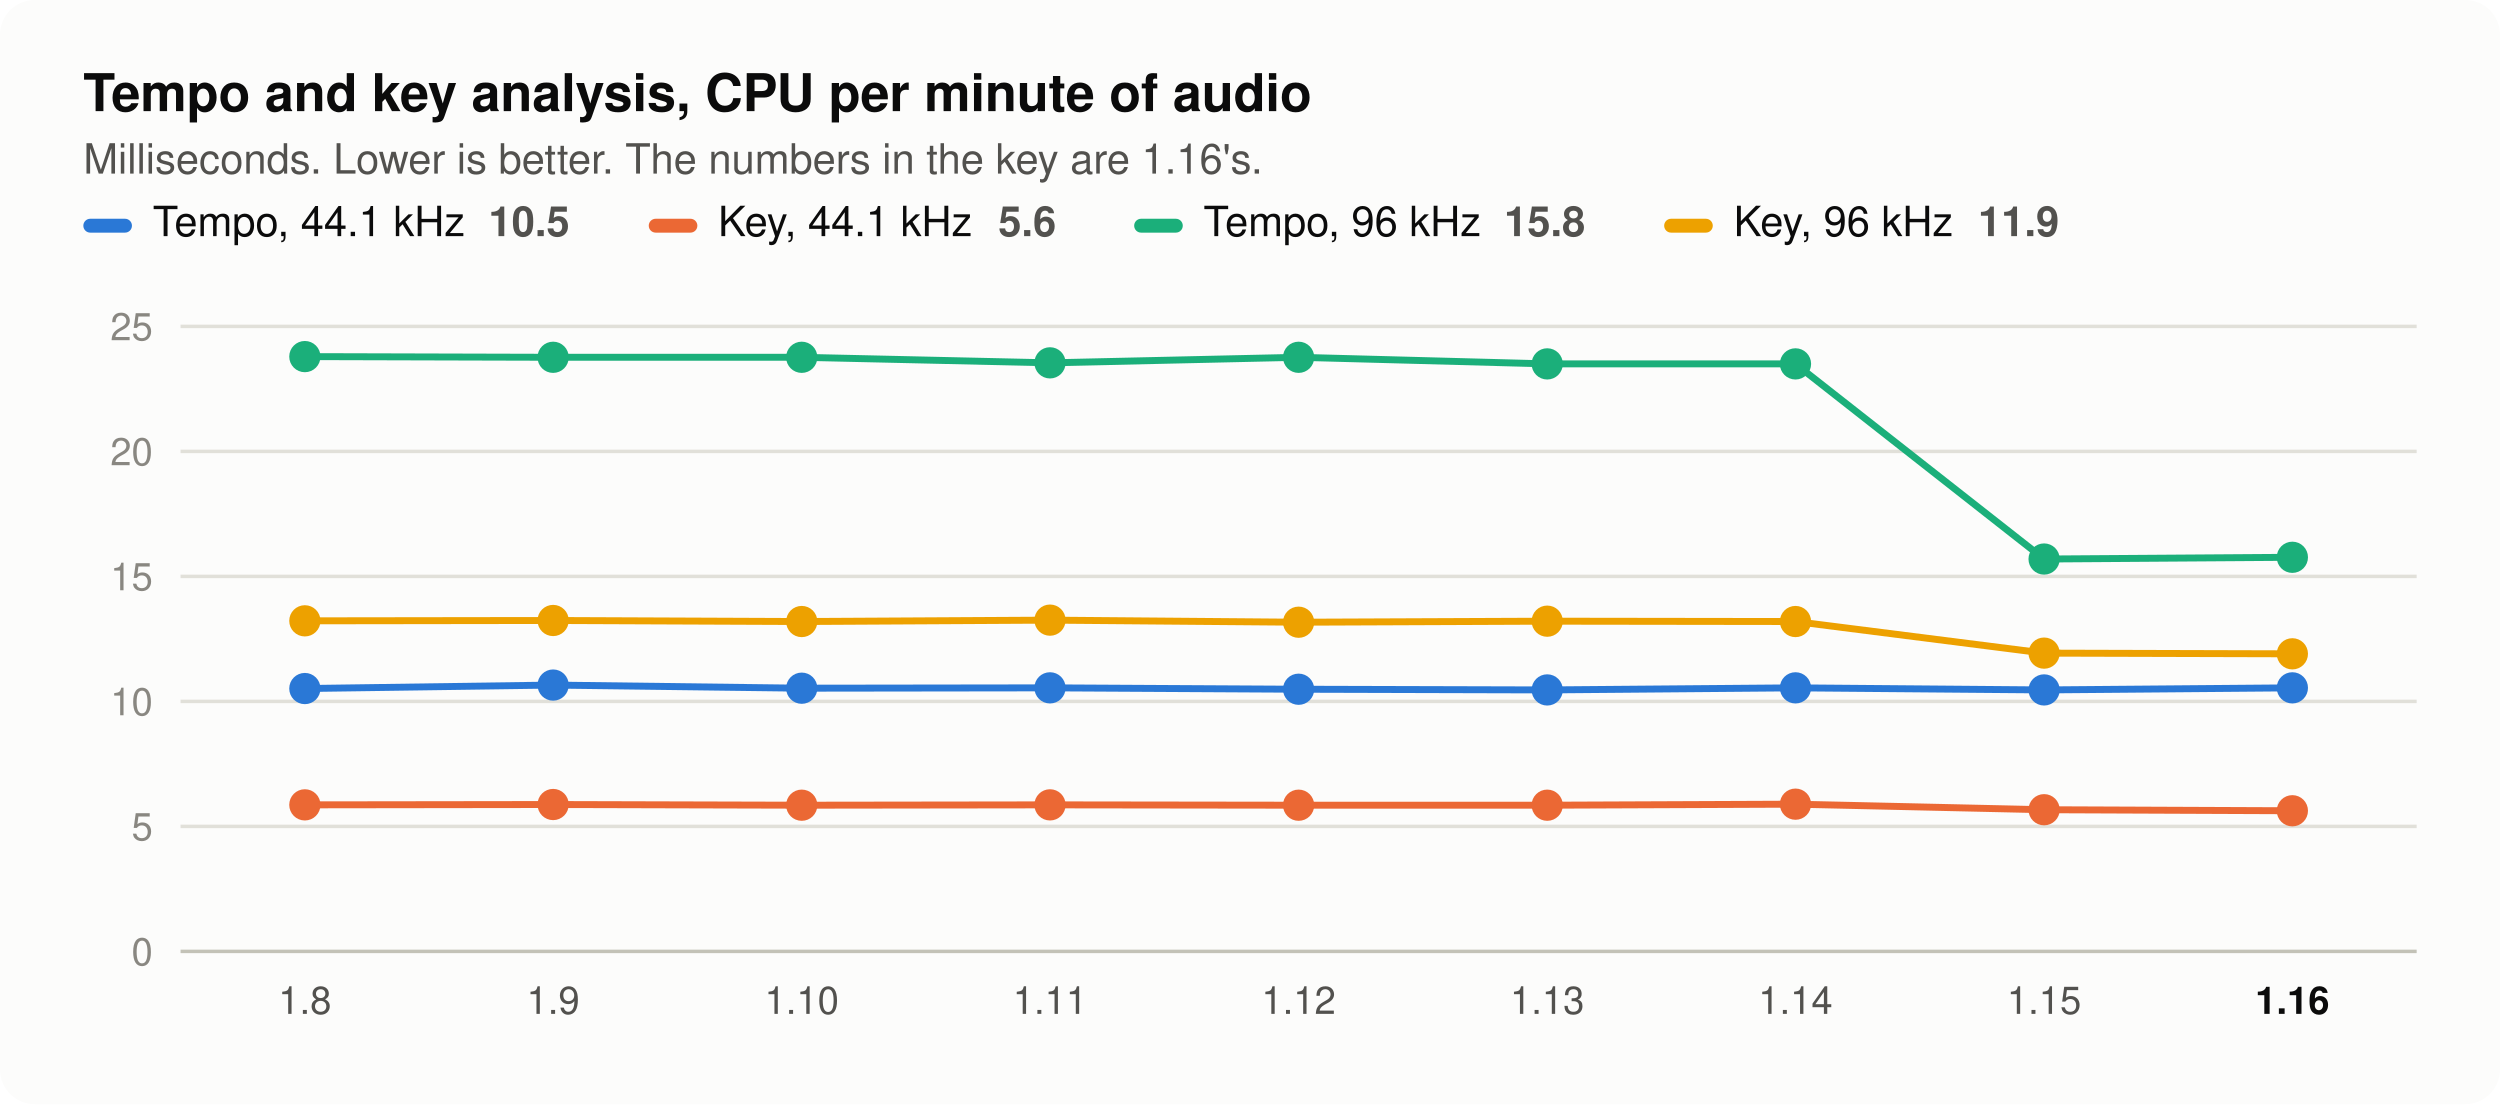
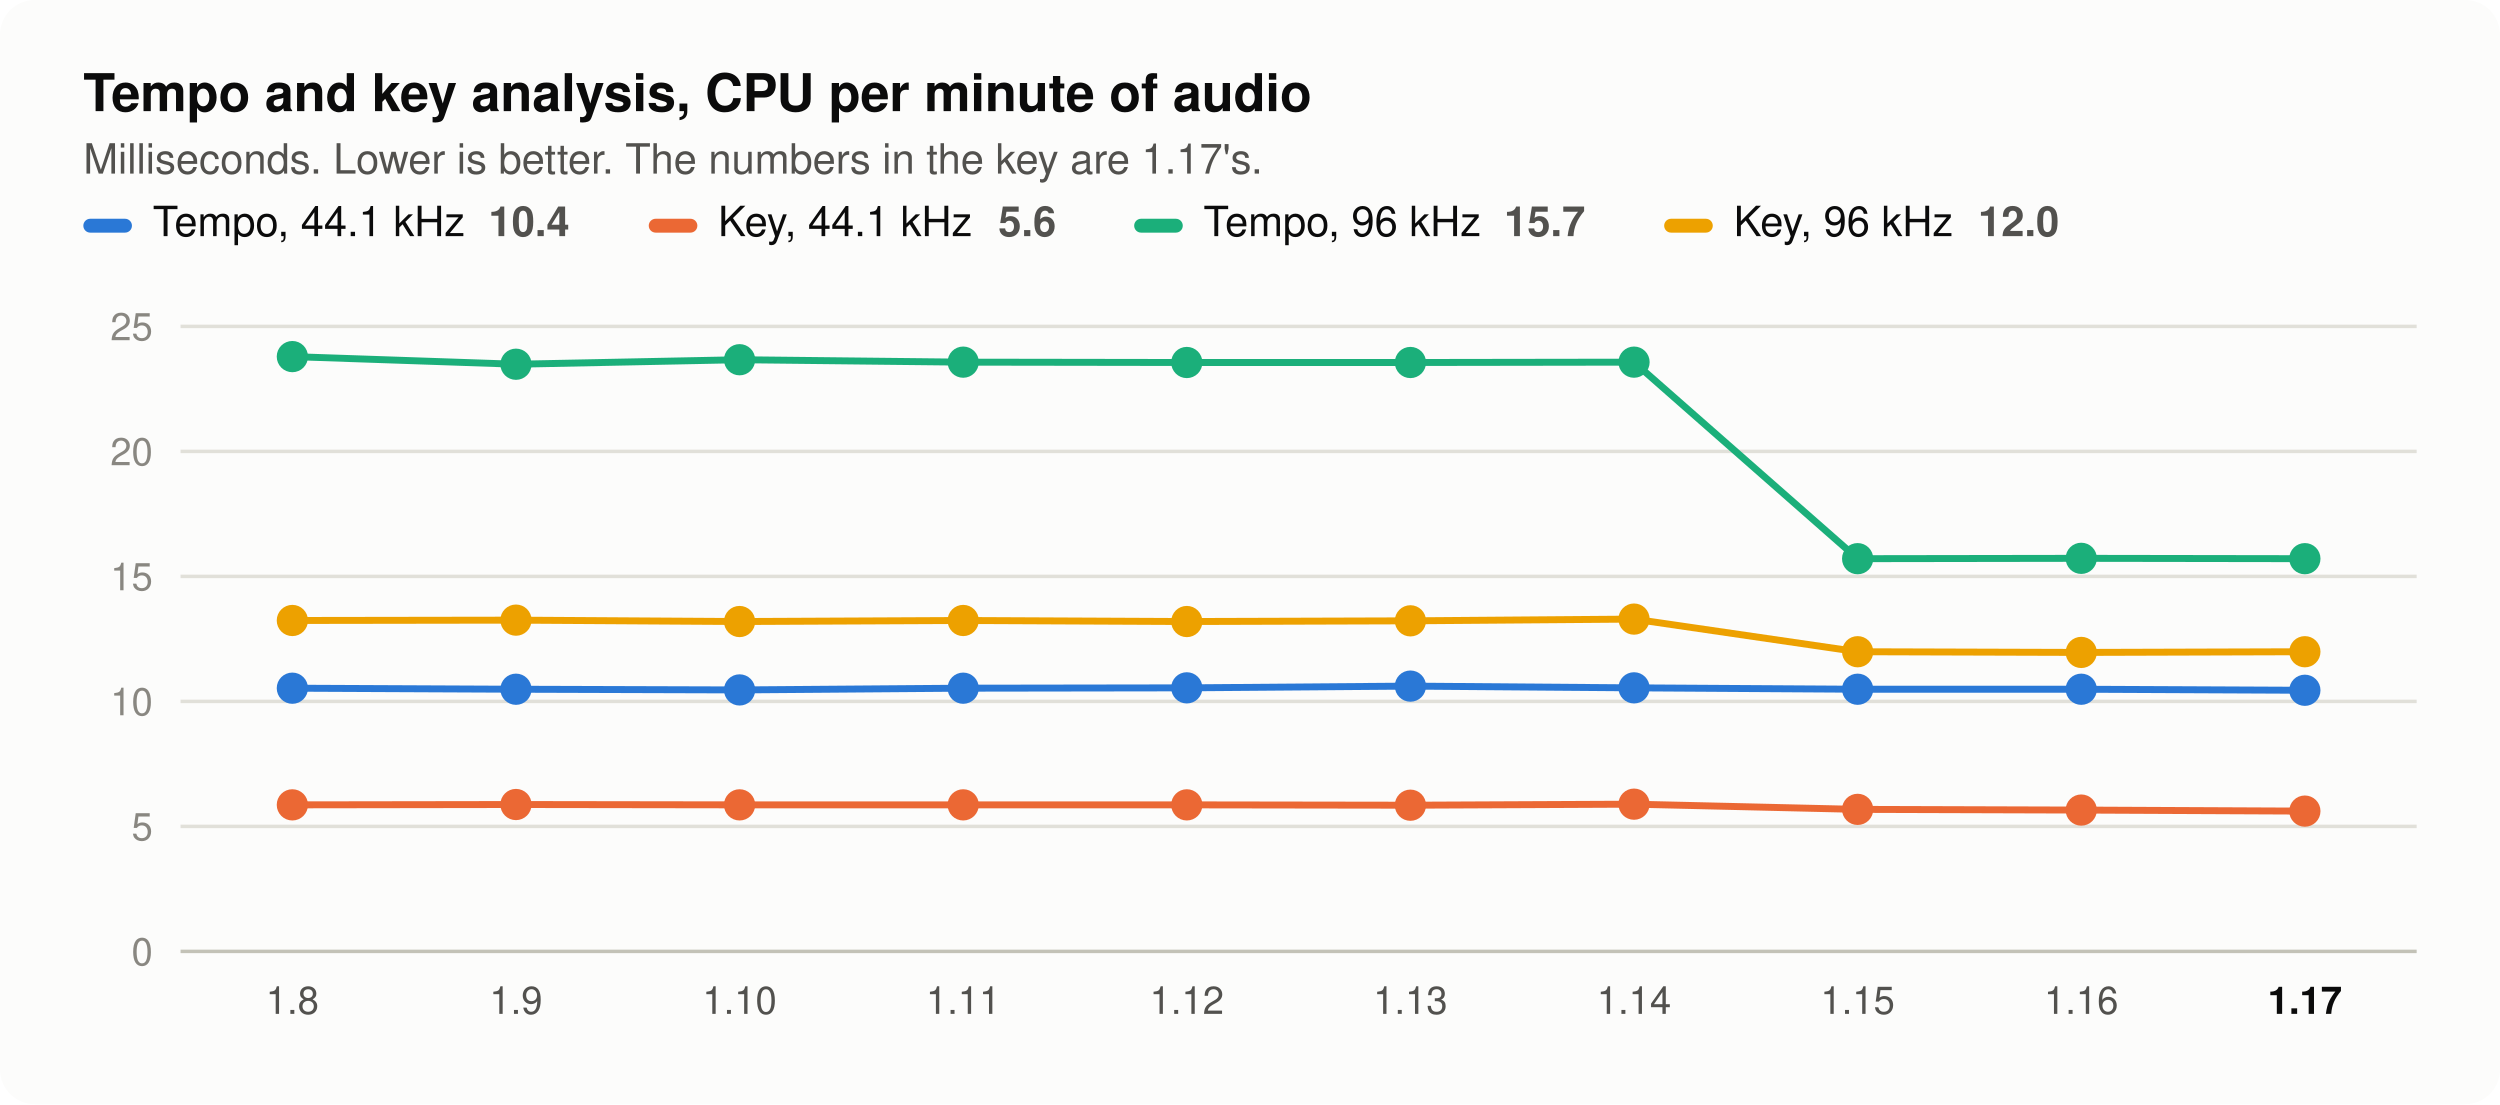
<svg xmlns="http://www.w3.org/2000/svg" viewBox="0 0 720 318" width="720" height="318" font-family="-apple-system,BlinkMacSystemFont,'Segoe UI',Helvetica,Arial,sans-serif" role="img" aria-label="Tempo and key analysis, CPU per minute of audio">
  <style>.bg{fill:#fcfcfb}.t{fill:#0b0b0b}.m{fill:#52514e}.q{fill:#898781}.box{fill:#f0efec}.g{stroke:#e1e0d9}.a{stroke:#c3c2b7}.k{stroke:#b9b8b2}.ring{stroke:#fcfcfb}.s0{fill:#2a78d6;stroke:#2a78d6}.s1{fill:#eb6834;stroke:#eb6834}.s2{fill:#1baf7a;stroke:#1baf7a}.s3{fill:#eda100;stroke:#eda100}@media (prefers-color-scheme:dark){.bg{fill:#1a1a19}.t{fill:#f0efec}.m{fill:#c3c2b7}.q{fill:#898781}.box{fill:#262624}.g{stroke:#2c2c2a}.a{stroke:#383835}.k{stroke:#55554f}.ring{stroke:#1a1a19}.s0{fill:#3987e5;stroke:#3987e5}.s1{fill:#d95926;stroke:#d95926}.s2{fill:#199e70;stroke:#199e70}.s3{fill:#c98500;stroke:#c98500}}text{font-variant-numeric:tabular-nums}.ln{fill:none;stroke-linejoin:round;stroke-linecap:round}rect.s0,rect.s1,rect.s2,rect.s3,rect.s4,rect.s5,rect.s6,rect.s7,rect.sg{stroke:none}</style>
  <rect class="bg" width="720" height="318" rx="10" />
  <text class="t" x="24.0" y="32.0" font-size="15" text-anchor="start" font-weight="600">Tempo and key analysis, CPU per minute of audio</text>
-   <text class="m" x="24.0" y="50.0" font-size="12" text-anchor="start">Milliseconds. Lower is better. The numbers in the key are 1.16's.</text>
+   <text class="m" x="24.0" y="50.0" font-size="12" text-anchor="start">Milliseconds. Lower is better. The numbers in the key are 1.17's.</text>
  <rect class="s0" x="24" y="63.0" width="14" height="4" rx="2" />
  <text class="t" x="44.0" y="68.0" font-size="12" text-anchor="start">Tempo, 44.1 kHz</text>
-   <text class="m" x="140.7" y="68.0" font-size="12" text-anchor="start" font-weight="600">10.5</text>
+   <text class="m" x="140.7" y="68.0" font-size="12" text-anchor="start" font-weight="600">10.4</text>
  <rect class="s1" x="186.84" y="63.0" width="14" height="4" rx="2" />
  <text class="t" x="206.8" y="68.0" font-size="12" text-anchor="start">Key, 44.1 kHz</text>
  <text class="m" x="287.5" y="68.0" font-size="12" text-anchor="start" font-weight="600">5.6</text>
  <rect class="s2" x="326.64" y="63.0" width="14" height="4" rx="2" />
  <text class="t" x="346.6" y="68.0" font-size="12" text-anchor="start">Tempo, 96 kHz</text>
-   <text class="m" x="433.2" y="68.0" font-size="12" text-anchor="start" font-weight="600">15.8</text>
+   <text class="m" x="433.2" y="68.0" font-size="12" text-anchor="start" font-weight="600">15.7</text>
  <rect class="s3" x="479.28" y="63.0" width="14" height="4" rx="2" />
  <text class="t" x="499.3" y="68.0" font-size="12" text-anchor="start">Key, 96 kHz</text>
-   <text class="m" x="569.7" y="68.0" font-size="12" text-anchor="start" font-weight="600">11.9</text>
+   <text class="m" x="569.7" y="68.0" font-size="12" text-anchor="start" font-weight="600">12.0</text>
  <line class="a" x1="52.0" y1="274.0" x2="696.0" y2="274.0" stroke-width="1" />
  <text class="q" x="44.0" y="278.0" font-size="11" text-anchor="end">0</text>
  <line class="g" x1="52.0" y1="238.0" x2="696.0" y2="238.0" stroke-width="1" />
  <text class="q" x="44.0" y="242.0" font-size="11" text-anchor="end">5</text>
  <line class="g" x1="52.0" y1="202.0" x2="696.0" y2="202.0" stroke-width="1" />
  <text class="q" x="44.0" y="206.0" font-size="11" text-anchor="end">10</text>
  <line class="g" x1="52.0" y1="166.0" x2="696.0" y2="166.0" stroke-width="1" />
  <text class="q" x="44.0" y="170.0" font-size="11" text-anchor="end">15</text>
  <line class="g" x1="52.0" y1="130.0" x2="696.0" y2="130.0" stroke-width="1" />
  <text class="q" x="44.0" y="134.0" font-size="11" text-anchor="end">20</text>
  <line class="g" x1="52.0" y1="94.0" x2="696.0" y2="94.0" stroke-width="1" />
  <text class="q" x="44.0" y="98.0" font-size="11" text-anchor="end">25</text>
-   <text class="m" x="87.8" y="292.0" font-size="11" text-anchor="middle">1.8</text>
-   <text class="m" x="159.3" y="292.0" font-size="11" text-anchor="middle">1.9</text>
-   <text class="m" x="230.9" y="292.0" font-size="11" text-anchor="middle">1.10</text>
-   <text class="m" x="302.4" y="292.0" font-size="11" text-anchor="middle">1.11</text>
-   <text class="m" x="374.0" y="292.0" font-size="11" text-anchor="middle">1.12</text>
-   <text class="m" x="445.6" y="292.0" font-size="11" text-anchor="middle">1.13</text>
-   <text class="m" x="517.1" y="292.0" font-size="11" text-anchor="middle">1.14</text>
-   <text class="m" x="588.7" y="292.0" font-size="11" text-anchor="middle">1.15</text>
-   <text class="t" x="660.2" y="292.0" font-size="11" text-anchor="middle" font-weight="600">1.16</text>
-   <path class="ln s0" stroke-width="2" d="M87.8,198.3 L159.3,197.3 L230.9,198.2 L302.4,198.1 L374.0,198.5 L445.6,198.7 L517.1,198.1 L588.7,198.7 L660.2,198.1" />
-   <circle class="s0 ring" cx="87.8" cy="198.3" r="3.5" stroke-width="2" />
-   <circle class="s0 ring" cx="159.3" cy="197.3" r="3.5" stroke-width="2" />
-   <circle class="s0 ring" cx="230.9" cy="198.2" r="3.5" stroke-width="2" />
-   <circle class="s0 ring" cx="302.4" cy="198.1" r="3.5" stroke-width="2" />
-   <circle class="s0 ring" cx="374.0" cy="198.5" r="3.5" stroke-width="2" />
-   <circle class="s0 ring" cx="445.6" cy="198.7" r="3.5" stroke-width="2" />
-   <circle class="s0 ring" cx="517.1" cy="198.1" r="3.5" stroke-width="2" />
-   <circle class="s0 ring" cx="588.7" cy="198.7" r="3.5" stroke-width="2" />
-   <circle class="s0 ring" cx="660.2" cy="198.1" r="3.5" stroke-width="2" />
-   <path class="ln s1" stroke-width="2" d="M87.8,231.8 L159.3,231.7 L230.9,231.9 L302.4,231.8 L374.0,231.9 L445.6,231.9 L517.1,231.6 L588.7,233.2 L660.2,233.5" />
-   <circle class="s1 ring" cx="87.8" cy="231.8" r="3.5" stroke-width="2" />
-   <circle class="s1 ring" cx="159.3" cy="231.7" r="3.5" stroke-width="2" />
-   <circle class="s1 ring" cx="230.9" cy="231.9" r="3.5" stroke-width="2" />
-   <circle class="s1 ring" cx="302.4" cy="231.8" r="3.5" stroke-width="2" />
-   <circle class="s1 ring" cx="374.0" cy="231.9" r="3.5" stroke-width="2" />
-   <circle class="s1 ring" cx="445.6" cy="231.9" r="3.5" stroke-width="2" />
-   <circle class="s1 ring" cx="517.1" cy="231.6" r="3.5" stroke-width="2" />
-   <circle class="s1 ring" cx="588.7" cy="233.2" r="3.5" stroke-width="2" />
-   <circle class="s1 ring" cx="660.2" cy="233.5" r="3.5" stroke-width="2" />
-   <path class="ln s2" stroke-width="2" d="M87.8,102.7 L159.3,102.9 L230.9,102.9 L302.4,104.5 L374.0,102.9 L445.6,104.8 L517.1,104.8 L588.7,161.0 L660.2,160.5" />
-   <circle class="s2 ring" cx="87.8" cy="102.7" r="3.5" stroke-width="2" />
-   <circle class="s2 ring" cx="159.3" cy="102.9" r="3.5" stroke-width="2" />
-   <circle class="s2 ring" cx="230.9" cy="102.9" r="3.5" stroke-width="2" />
-   <circle class="s2 ring" cx="302.4" cy="104.5" r="3.5" stroke-width="2" />
-   <circle class="s2 ring" cx="374.0" cy="102.9" r="3.5" stroke-width="2" />
-   <circle class="s2 ring" cx="445.6" cy="104.8" r="3.5" stroke-width="2" />
-   <circle class="s2 ring" cx="517.1" cy="104.8" r="3.5" stroke-width="2" />
-   <circle class="s2 ring" cx="588.7" cy="161.0" r="3.5" stroke-width="2" />
-   <circle class="s2 ring" cx="660.2" cy="160.5" r="3.5" stroke-width="2" />
-   <path class="ln s3" stroke-width="2" d="M87.8,178.8 L159.3,178.7 L230.9,179.0 L302.4,178.6 L374.0,179.2 L445.6,178.9 L517.1,179.0 L588.7,188.1 L660.2,188.3" />
-   <circle class="s3 ring" cx="87.8" cy="178.8" r="3.5" stroke-width="2" />
-   <circle class="s3 ring" cx="159.3" cy="178.7" r="3.5" stroke-width="2" />
-   <circle class="s3 ring" cx="230.9" cy="179.0" r="3.5" stroke-width="2" />
-   <circle class="s3 ring" cx="302.4" cy="178.6" r="3.5" stroke-width="2" />
-   <circle class="s3 ring" cx="374.0" cy="179.2" r="3.5" stroke-width="2" />
-   <circle class="s3 ring" cx="445.6" cy="178.9" r="3.5" stroke-width="2" />
-   <circle class="s3 ring" cx="517.1" cy="179.0" r="3.5" stroke-width="2" />
-   <circle class="s3 ring" cx="588.7" cy="188.1" r="3.5" stroke-width="2" />
-   <circle class="s3 ring" cx="660.2" cy="188.3" r="3.5" stroke-width="2" />
+   <text class="m" x="84.2" y="292.0" font-size="11" text-anchor="middle">1.8</text>
+   <text class="m" x="148.6" y="292.0" font-size="11" text-anchor="middle">1.9</text>
+   <text class="m" x="213.0" y="292.0" font-size="11" text-anchor="middle">1.10</text>
+   <text class="m" x="277.4" y="292.0" font-size="11" text-anchor="middle">1.11</text>
+   <text class="m" x="341.8" y="292.0" font-size="11" text-anchor="middle">1.12</text>
+   <text class="m" x="406.2" y="292.0" font-size="11" text-anchor="middle">1.13</text>
+   <text class="m" x="470.6" y="292.0" font-size="11" text-anchor="middle">1.14</text>
+   <text class="m" x="535.0" y="292.0" font-size="11" text-anchor="middle">1.15</text>
+   <text class="m" x="599.4" y="292.0" font-size="11" text-anchor="middle">1.16</text>
+   <text class="t" x="663.8" y="292.0" font-size="11" text-anchor="middle" font-weight="600">1.17</text>
+   <path class="ln s0" stroke-width="2" d="M84.2,198.2 L148.6,198.5 L213.0,198.7 L277.4,198.2 L341.8,198.1 L406.2,197.6 L470.6,198.1 L535.0,198.5 L599.4,198.5 L663.8,198.8" />
+   <circle class="s0 ring" cx="84.2" cy="198.2" r="3.5" stroke-width="2" />
+   <circle class="s0 ring" cx="148.6" cy="198.5" r="3.5" stroke-width="2" />
+   <circle class="s0 ring" cx="213.0" cy="198.7" r="3.5" stroke-width="2" />
+   <circle class="s0 ring" cx="277.4" cy="198.2" r="3.5" stroke-width="2" />
+   <circle class="s0 ring" cx="341.8" cy="198.1" r="3.5" stroke-width="2" />
+   <circle class="s0 ring" cx="406.2" cy="197.6" r="3.5" stroke-width="2" />
+   <circle class="s0 ring" cx="470.6" cy="198.1" r="3.5" stroke-width="2" />
+   <circle class="s0 ring" cx="535.0" cy="198.5" r="3.5" stroke-width="2" />
+   <circle class="s0 ring" cx="599.4" cy="198.5" r="3.5" stroke-width="2" />
+   <circle class="s0 ring" cx="663.8" cy="198.8" r="3.5" stroke-width="2" />
+   <path class="ln s1" stroke-width="2" d="M84.2,231.8 L148.6,231.7 L213.0,231.8 L277.4,231.8 L341.8,231.8 L406.2,231.9 L470.6,231.6 L535.0,233.1 L599.4,233.3 L663.8,233.6" />
+   <circle class="s1 ring" cx="84.2" cy="231.8" r="3.5" stroke-width="2" />
+   <circle class="s1 ring" cx="148.6" cy="231.7" r="3.5" stroke-width="2" />
+   <circle class="s1 ring" cx="213.0" cy="231.8" r="3.5" stroke-width="2" />
+   <circle class="s1 ring" cx="277.4" cy="231.8" r="3.5" stroke-width="2" />
+   <circle class="s1 ring" cx="341.8" cy="231.8" r="3.5" stroke-width="2" />
+   <circle class="s1 ring" cx="406.2" cy="231.9" r="3.5" stroke-width="2" />
+   <circle class="s1 ring" cx="470.6" cy="231.6" r="3.5" stroke-width="2" />
+   <circle class="s1 ring" cx="535.0" cy="233.1" r="3.5" stroke-width="2" />
+   <circle class="s1 ring" cx="599.4" cy="233.3" r="3.5" stroke-width="2" />
+   <circle class="s1 ring" cx="663.8" cy="233.6" r="3.5" stroke-width="2" />
+   <path class="ln s2" stroke-width="2" d="M84.2,102.7 L148.6,104.9 L213.0,103.6 L277.4,104.3 L341.8,104.4 L406.2,104.4 L470.6,104.3 L535.0,160.9 L599.4,160.8 L663.8,160.9" />
+   <circle class="s2 ring" cx="84.2" cy="102.7" r="3.5" stroke-width="2" />
+   <circle class="s2 ring" cx="148.6" cy="104.9" r="3.5" stroke-width="2" />
+   <circle class="s2 ring" cx="213.0" cy="103.6" r="3.5" stroke-width="2" />
+   <circle class="s2 ring" cx="277.4" cy="104.3" r="3.5" stroke-width="2" />
+   <circle class="s2 ring" cx="341.8" cy="104.4" r="3.5" stroke-width="2" />
+   <circle class="s2 ring" cx="406.2" cy="104.4" r="3.5" stroke-width="2" />
+   <circle class="s2 ring" cx="470.6" cy="104.3" r="3.5" stroke-width="2" />
+   <circle class="s2 ring" cx="535.0" cy="160.9" r="3.5" stroke-width="2" />
+   <circle class="s2 ring" cx="599.4" cy="160.8" r="3.5" stroke-width="2" />
+   <circle class="s2 ring" cx="663.8" cy="160.9" r="3.5" stroke-width="2" />
+   <path class="ln s3" stroke-width="2" d="M84.2,178.7 L148.6,178.6 L213.0,179.0 L277.4,178.7 L341.8,179.0 L406.2,178.8 L470.6,178.3 L535.0,187.7 L599.4,187.9 L663.8,187.7" />
+   <circle class="s3 ring" cx="84.2" cy="178.7" r="3.5" stroke-width="2" />
+   <circle class="s3 ring" cx="148.6" cy="178.6" r="3.5" stroke-width="2" />
+   <circle class="s3 ring" cx="213.0" cy="179.0" r="3.5" stroke-width="2" />
+   <circle class="s3 ring" cx="277.4" cy="178.7" r="3.5" stroke-width="2" />
+   <circle class="s3 ring" cx="341.8" cy="179.0" r="3.5" stroke-width="2" />
+   <circle class="s3 ring" cx="406.2" cy="178.8" r="3.5" stroke-width="2" />
+   <circle class="s3 ring" cx="470.6" cy="178.3" r="3.5" stroke-width="2" />
+   <circle class="s3 ring" cx="535.0" cy="187.7" r="3.5" stroke-width="2" />
+   <circle class="s3 ring" cx="599.4" cy="187.9" r="3.5" stroke-width="2" />
+   <circle class="s3 ring" cx="663.8" cy="187.7" r="3.5" stroke-width="2" />
</svg>
